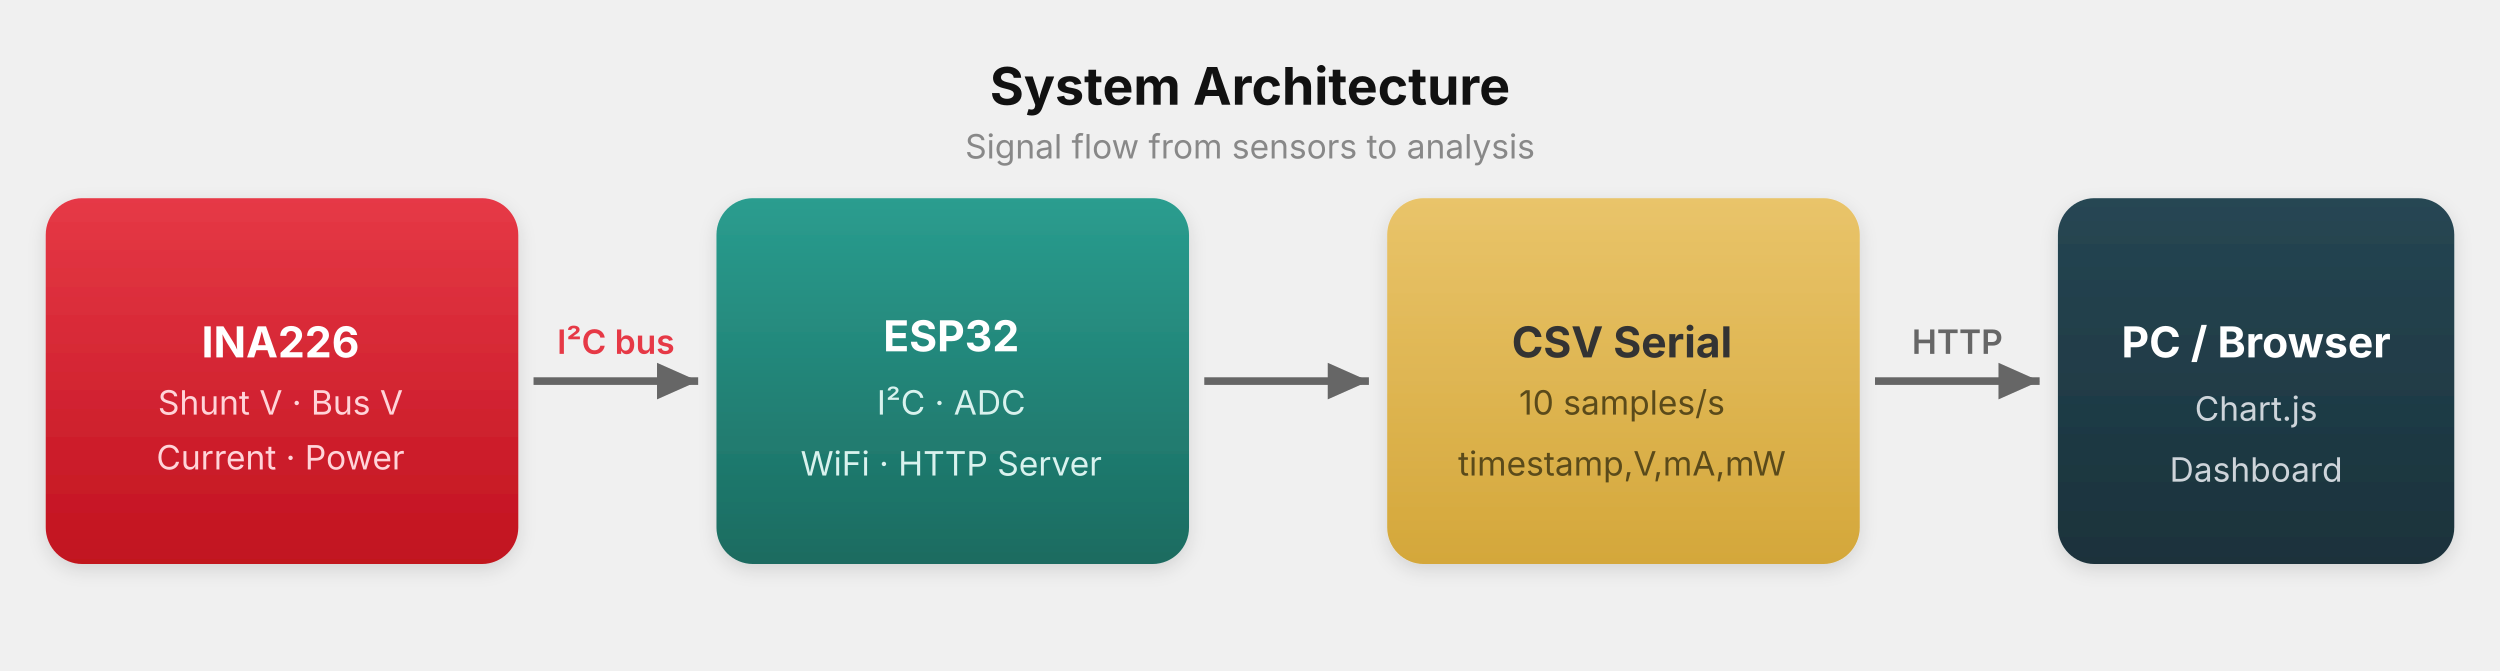
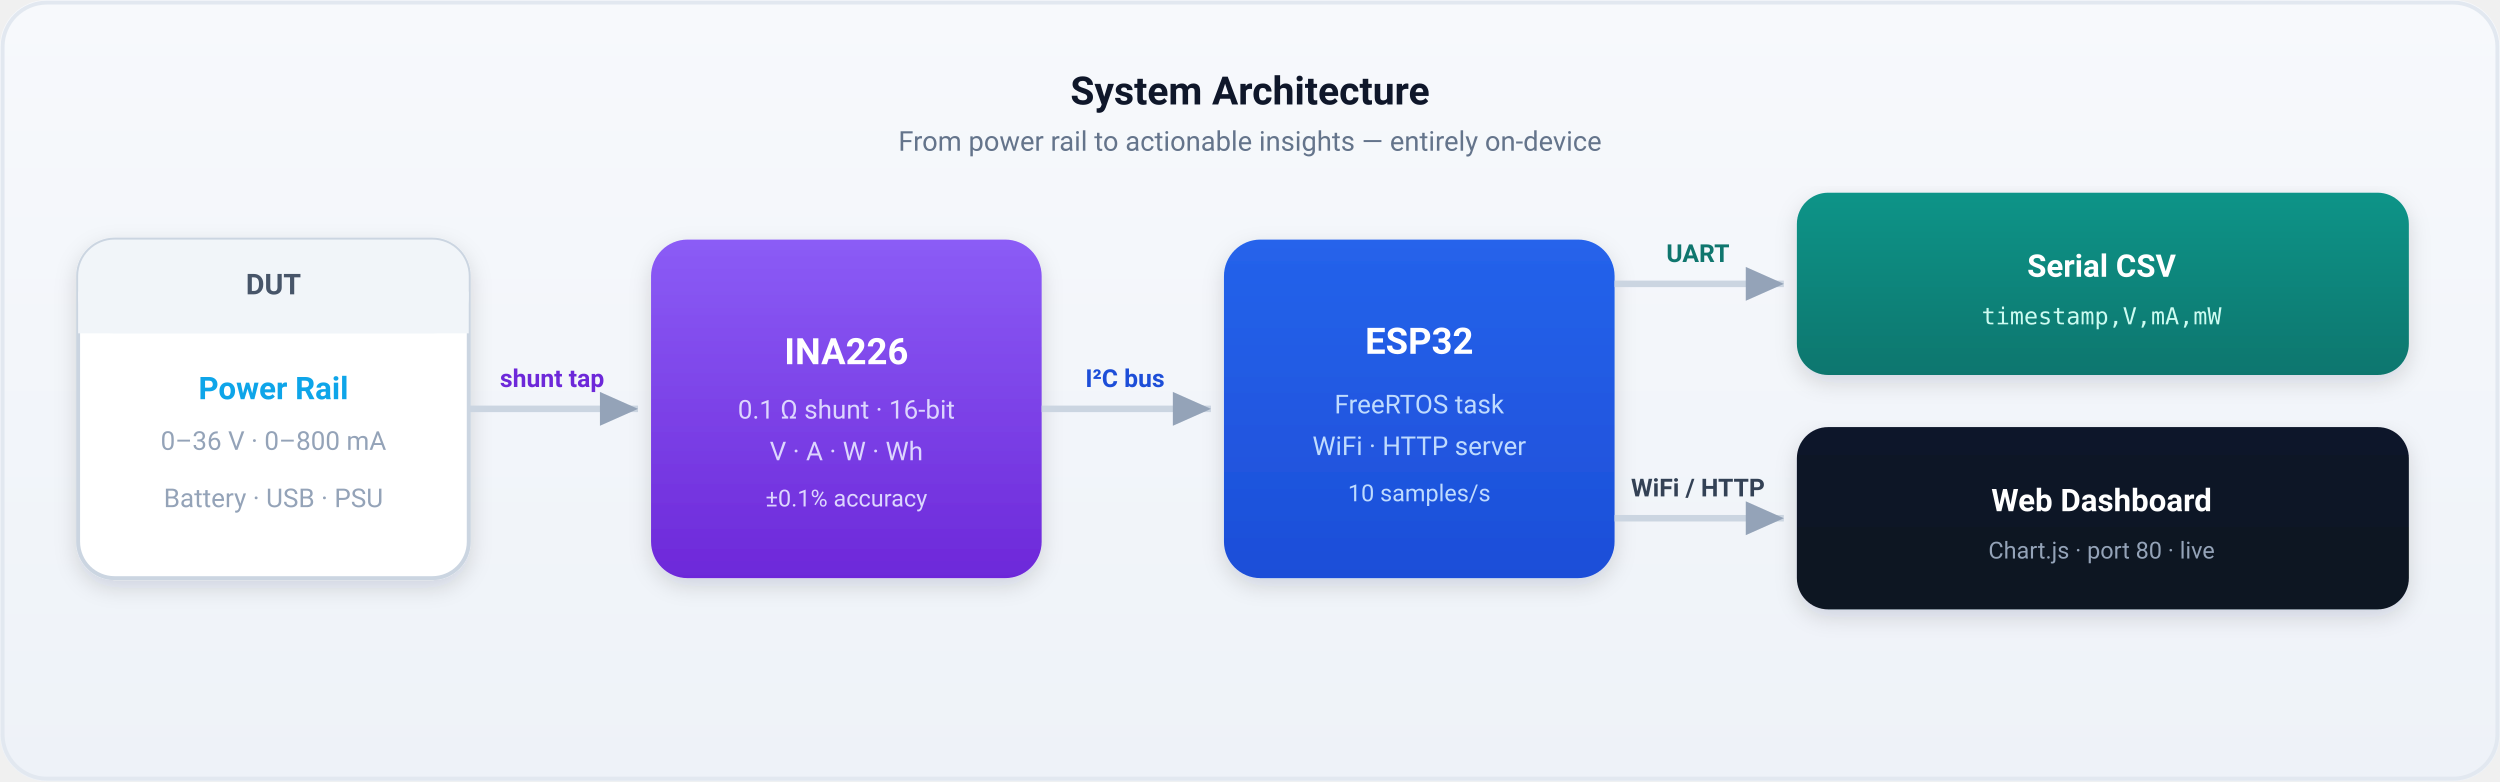
- <svg xmlns="http://www.w3.org/2000/svg" viewBox="0 0 820 220" width="820" height="220" font-family="system-ui, -apple-system, sans-serif">
+ <svg xmlns="http://www.w3.org/2000/svg" viewBox="0 0 960 300" width="960" height="300" font-family="system-ui, -apple-system, 'Segoe UI', Roboto, sans-serif">
  <defs>
+     <linearGradient id="bkg" x1="0" y1="0" x2="0" y2="1">
+       <stop offset="0%" stop-color="#f7f9fc" />
+       <stop offset="100%" stop-color="#eef2f8" />
+     </linearGradient>
    <linearGradient id="g1" x1="0" y1="0" x2="0" y2="1">
-       <stop offset="0%" stop-color="#e63946" />
-       <stop offset="100%" stop-color="#c1121f" />
+       <stop offset="0%" stop-color="#8b5cf6" />
+       <stop offset="100%" stop-color="#6d28d9" />
    </linearGradient>
    <linearGradient id="g2" x1="0" y1="0" x2="0" y2="1">
-       <stop offset="0%" stop-color="#2a9d8f" />
-       <stop offset="100%" stop-color="#1b6b60" />
+       <stop offset="0%" stop-color="#2563eb" />
+       <stop offset="100%" stop-color="#1d4ed8" />
    </linearGradient>
    <linearGradient id="g3" x1="0" y1="0" x2="0" y2="1">
-       <stop offset="0%" stop-color="#e9c46a" />
-       <stop offset="100%" stop-color="#d4a73a" />
+       <stop offset="0%" stop-color="#0d9488" />
+       <stop offset="100%" stop-color="#0f766e" />
    </linearGradient>
    <linearGradient id="g4" x1="0" y1="0" x2="0" y2="1">
-       <stop offset="0%" stop-color="#264653" />
-       <stop offset="100%" stop-color="#1a323b" />
+       <stop offset="0%" stop-color="#0f172a" />
+       <stop offset="100%" stop-color="#0b1220" />
    </linearGradient>
-     <filter id="sh" x="-5%" y="-5%" width="115%" height="115%">
-       <feDropShadow dx="0" dy="2" stdDeviation="3" flood-opacity="0.12" />
+     <filter id="sh" x="-8%" y="-8%" width="120%" height="125%">
+       <feDropShadow dx="0" dy="3" stdDeviation="4" flood-color="#0f172a" flood-opacity="0.14" />
    </filter>
-     <marker id="ar" viewBox="0 0 10 10" refX="9" refY="5" markerWidth="6" markerHeight="6" orient="auto">
-       <path d="M0 1L9 5L0 9z" fill="#666" />
+     <marker id="ar" viewBox="0 0 10 10" refX="9" refY="5" markerWidth="6.5" markerHeight="6.5" orient="auto">
+       <path d="M0 1L9 5L0 9z" fill="#94a3b8" />
    </marker>
    <style>text{dominant-baseline:middle}</style>
  </defs>
-   <text x="410" y="28" text-anchor="middle" font-size="17" font-weight="700" fill="#111">System Architecture</text>
-   <text x="410" y="48" text-anchor="middle" font-size="11" fill="#888">Signal flow from sensors to analysis</text>
-   <rect x="15" y="65" width="155" height="120" rx="12" fill="url(#g1)" filter="url(#sh)" />
-   <text x="92" y="112" text-anchor="middle" fill="#fff" font-size="14" font-weight="700">INA226</text>
-   <text x="92" y="132" text-anchor="middle" fill="#ffd4d9" font-size="11">Shunt V · Bus V</text>
-   <text x="92" y="150" text-anchor="middle" fill="#ffd4d9" font-size="11">Current · Power</text>
-   <rect x="235" y="65" width="155" height="120" rx="12" fill="url(#g2)" filter="url(#sh)" />
-   <text x="312" y="110" text-anchor="middle" fill="#fff" font-size="14" font-weight="700">ESP32</text>
-   <text x="312" y="132" text-anchor="middle" fill="#d9f2ee" font-size="11">I²C · ADC</text>
-   <text x="312" y="152" text-anchor="middle" fill="#d9f2ee" font-size="11">WiFi · HTTP Server</text>
-   <rect x="455" y="65" width="155" height="120" rx="12" fill="url(#g3)" filter="url(#sh)" />
-   <text x="532" y="112" text-anchor="middle" fill="#333" font-size="14" font-weight="700">CSV Serial</text>
-   <text x="532" y="132" text-anchor="middle" fill="#5a4a1a" font-size="11">10 samples/s</text>
-   <text x="532" y="152" text-anchor="middle" fill="#5a4a1a" font-size="11">timestamp,V,mA,mW</text>
-   <rect x="675" y="65" width="130" height="120" rx="12" fill="url(#g4)" filter="url(#sh)" />
-   <text x="740" y="112" text-anchor="middle" fill="#fff" font-size="14" font-weight="700">PC / Browser</text>
-   <text x="740" y="134" text-anchor="middle" fill="#ced4da" font-size="11">Chart.js</text>
-   <text x="740" y="154" text-anchor="middle" fill="#ced4da" font-size="11">Dashboard</text>
-   <line x1="175" y1="125" x2="229" y2="125" stroke="#666" stroke-width="2.5" marker-end="url(#ar)" />
-   <text x="202" y="112" text-anchor="middle" font-size="11" fill="#e63946" font-weight="600">I²C bus</text>
-   <line x1="395" y1="125" x2="449" y2="125" stroke="#666" stroke-width="2.5" marker-end="url(#ar)" />
-   <line x1="615" y1="125" x2="669" y2="125" stroke="#666" stroke-width="2.5" marker-end="url(#ar)" />
-   <text x="642" y="112" text-anchor="middle" font-size="11" fill="#666" font-weight="600">HTTP</text>
+   <rect width="960" height="300" rx="18" fill="url(#bkg)" />
+   <rect x="1" y="1" width="958" height="298" rx="17" fill="none" stroke="#e2e8f0" stroke-width="1.5" />
+   <text x="480" y="36" text-anchor="middle" font-size="15" font-weight="700" fill="#0f172a">System Architecture</text>
+   <text x="480" y="55" text-anchor="middle" font-size="10.5" fill="#64748b">From power rail to actionable insights — entirely on-device</text>
+   <rect x="30" y="92" width="150" height="130" rx="14" fill="#ffffff" stroke="#cbd5e1" stroke-width="1.5" filter="url(#sh)" />
+   <rect x="30" y="92" width="150" height="36" rx="14" fill="#f1f5f9" />
+   <rect x="30" y="112" width="150" height="16" fill="#f1f5f9" />
+   <text x="105" y="110" text-anchor="middle" fill="#475569" font-size="11" font-weight="700">DUT</text>
+   <text x="105" y="150" text-anchor="middle" fill="#0ea5e9" font-size="12" font-weight="700">Power Rail</text>
+   <text x="105" y="170" text-anchor="middle" fill="#94a3b8" font-size="10">0–36 V · 0–800 mA</text>
+   <text x="105" y="192" text-anchor="middle" fill="#94a3b8" font-size="10">Battery · USB · PSU</text>
+   <rect x="250" y="92" width="150" height="130" rx="14" fill="url(#g1)" filter="url(#sh)" />
+   <text x="325" y="136" text-anchor="middle" fill="#fff" font-size="14" font-weight="700">INA226</text>
+   <text x="325" y="158" text-anchor="middle" fill="#ddd6fe" font-size="10">0.1 Ω shunt · 16-bit</text>
+   <text x="325" y="174" text-anchor="middle" fill="#ddd6fe" font-size="10">V · A · W · Wh</text>
+   <text x="325" y="192" text-anchor="middle" fill="#ddd6fe" font-size="9">±0.1% accuracy</text>
+   <rect x="470" y="92" width="150" height="130" rx="14" fill="url(#g2)" filter="url(#sh)" />
+   <text x="545" y="132" text-anchor="middle" fill="#fff" font-size="14" font-weight="700">ESP32</text>
+   <text x="545" y="156" text-anchor="middle" fill="#bfdbfe" font-size="10">FreeRTOS task</text>
+   <text x="545" y="172" text-anchor="middle" fill="#bfdbfe" font-size="10">WiFi · HTTP server</text>
+   <text x="545" y="190" text-anchor="middle" fill="#bfdbfe" font-size="9">10 samples/s</text>
+   <rect x="690" y="74" width="235" height="70" rx="12" fill="url(#g3)" filter="url(#sh)" />
+   <text x="807" y="103" text-anchor="middle" fill="#fff" font-size="12" font-weight="700">Serial CSV</text>
+   <text x="807" y="122" text-anchor="middle" fill="#ccfbf1" font-size="9" font-family="monospace">timestamp,V,mA,mW</text>
+   <rect x="690" y="164" width="235" height="70" rx="12" fill="url(#g4)" filter="url(#sh)" />
+   <text x="807" y="193" text-anchor="middle" fill="#fff" font-size="12" font-weight="700">Web Dashboard</text>
+   <text x="807" y="212" text-anchor="middle" fill="#94a3b8" font-size="9">Chart.js · port 80 · live</text>
+   <line x1="180" y1="157" x2="245" y2="157" stroke="#cbd5e1" stroke-width="2.5" marker-end="url(#ar)" />
+   <text x="212" y="146" text-anchor="middle" font-size="9.5" fill="#6d28d9" font-weight="600">shunt tap</text>
+   <line x1="400" y1="157" x2="465" y2="157" stroke="#cbd5e1" stroke-width="2.5" marker-end="url(#ar)" />
+   <text x="432" y="146" text-anchor="middle" font-size="9.5" fill="#1d4ed8" font-weight="600">I²C bus</text>
+   <line x1="620" y1="109" x2="685" y2="109" stroke="#cbd5e1" stroke-width="2.5" marker-end="url(#ar)" />
+   <text x="652" y="98" text-anchor="middle" font-size="9.5" fill="#0f766e" font-weight="600">UART</text>
+   <line x1="620" y1="199" x2="685" y2="199" stroke="#cbd5e1" stroke-width="2.5" marker-end="url(#ar)" />
+   <text x="652" y="188" text-anchor="middle" font-size="9.5" fill="#334155" font-weight="600">WiFi / HTTP</text>
</svg>
